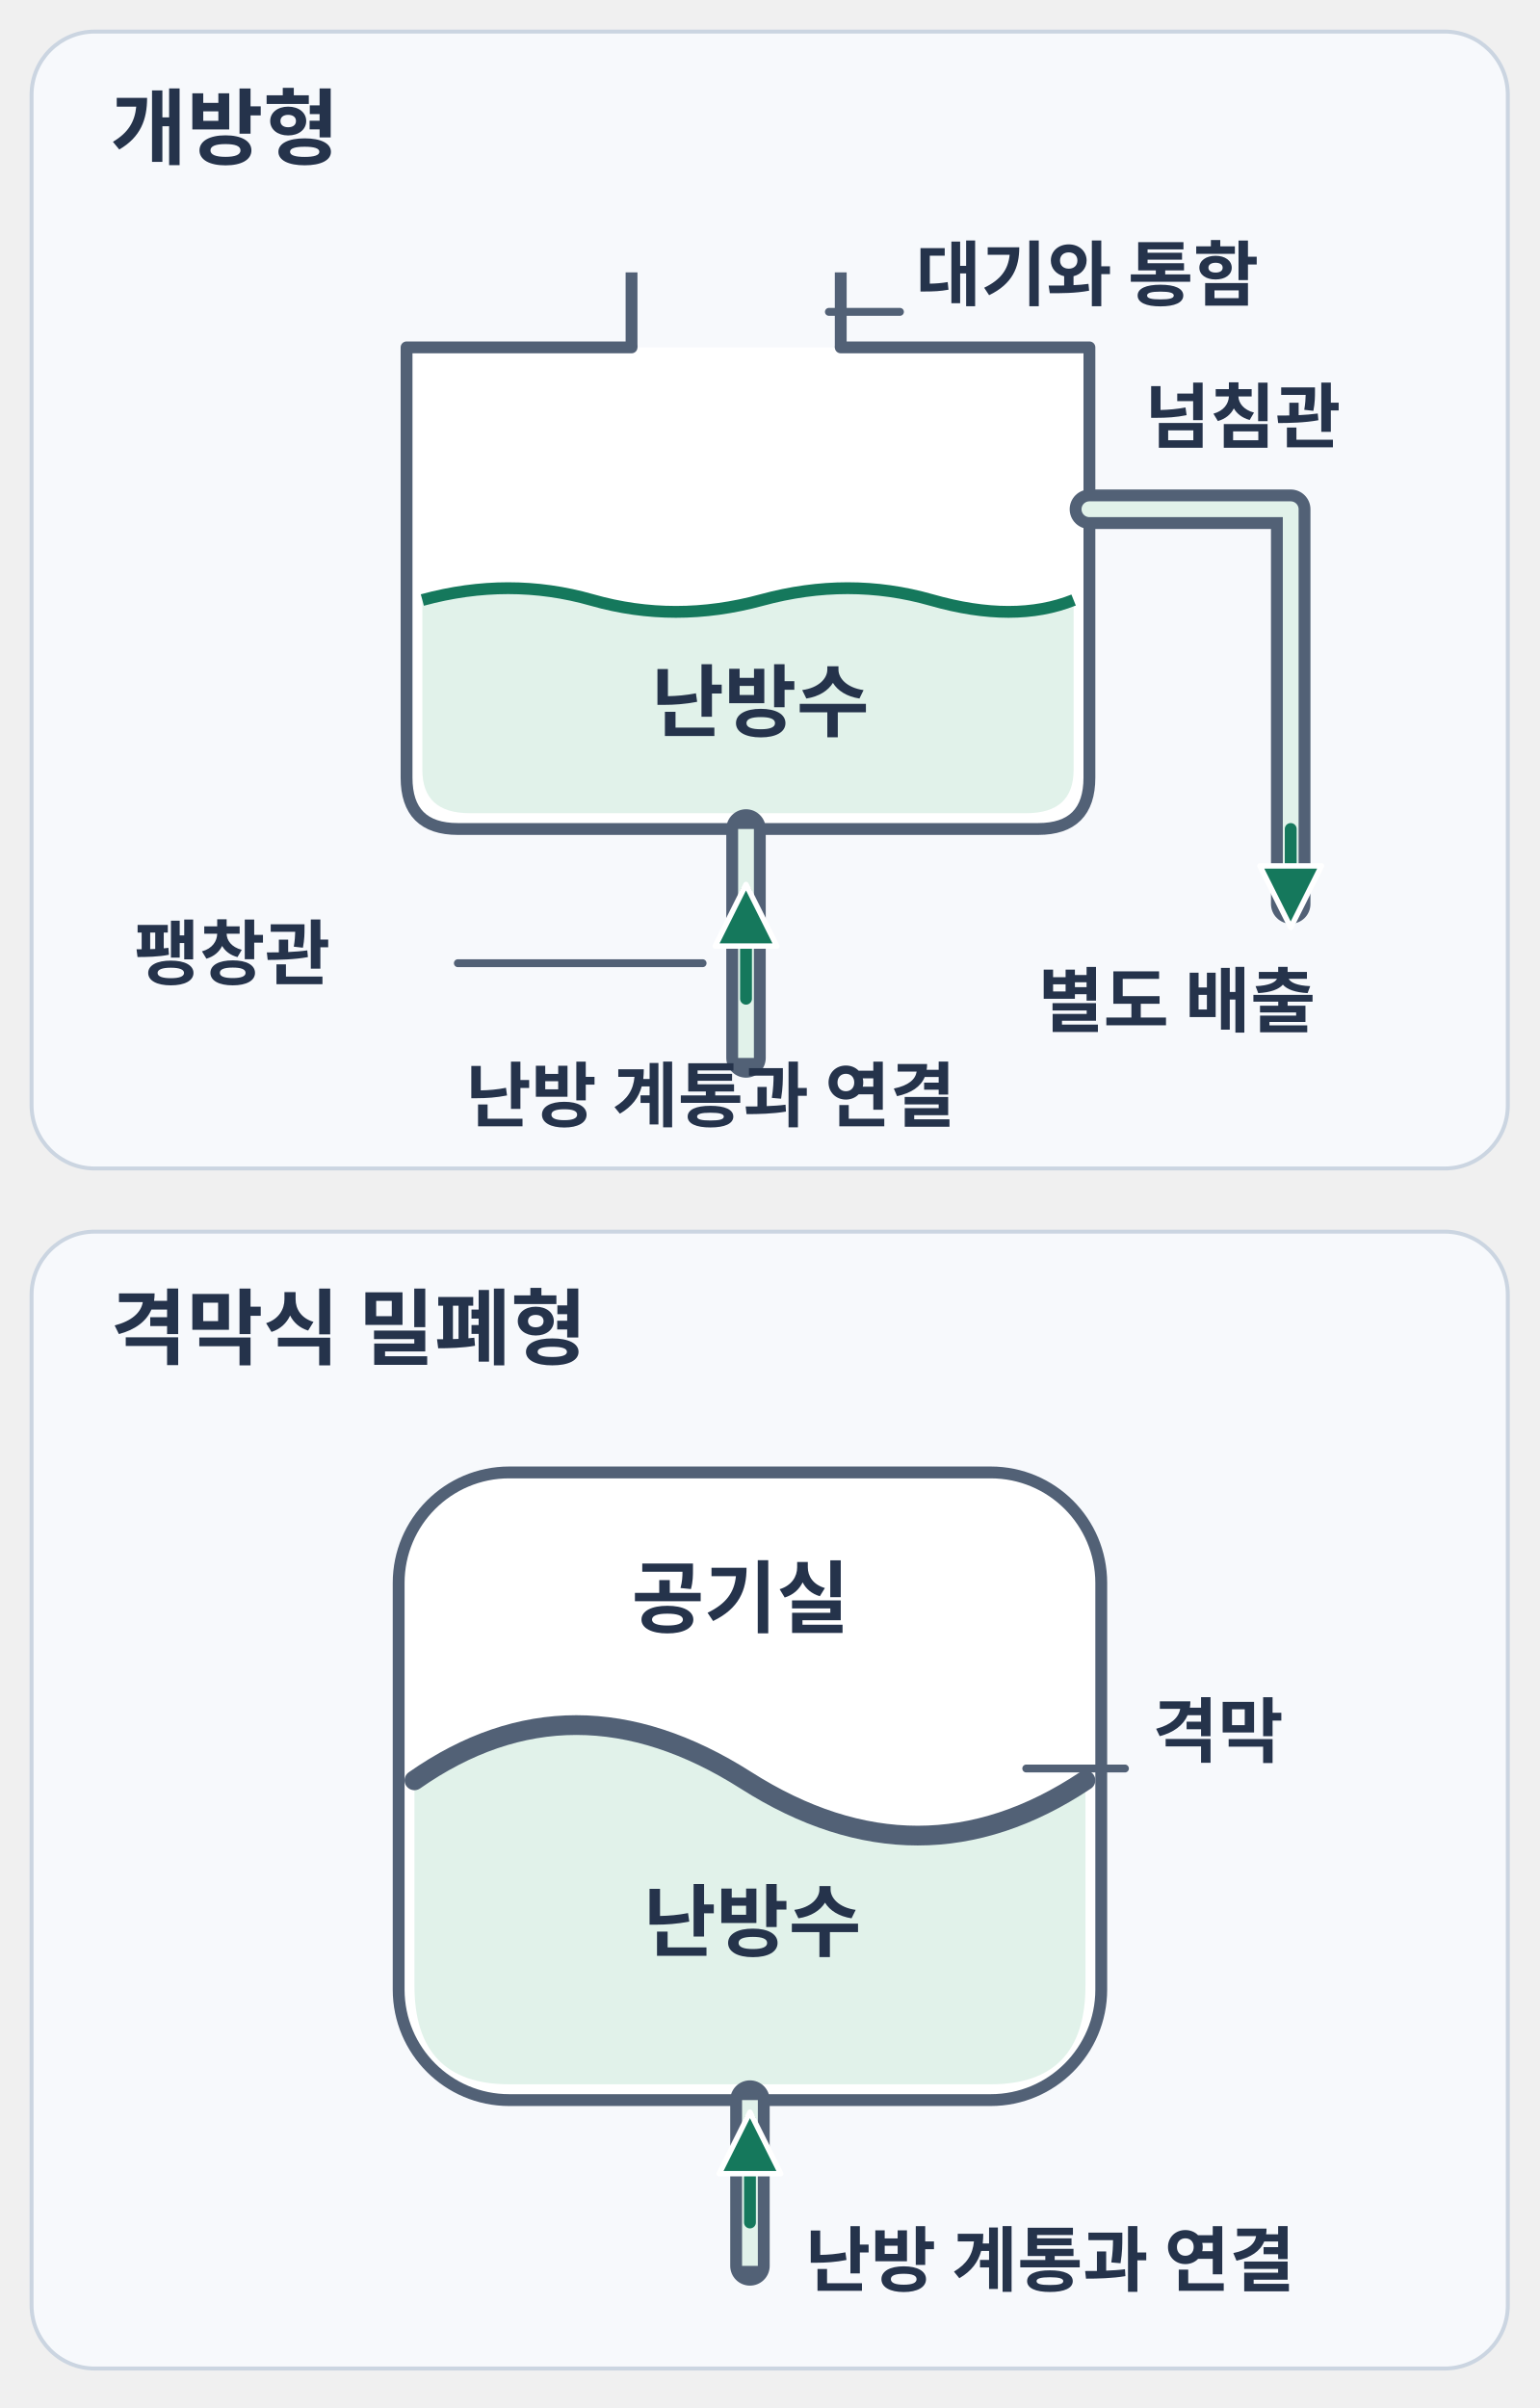
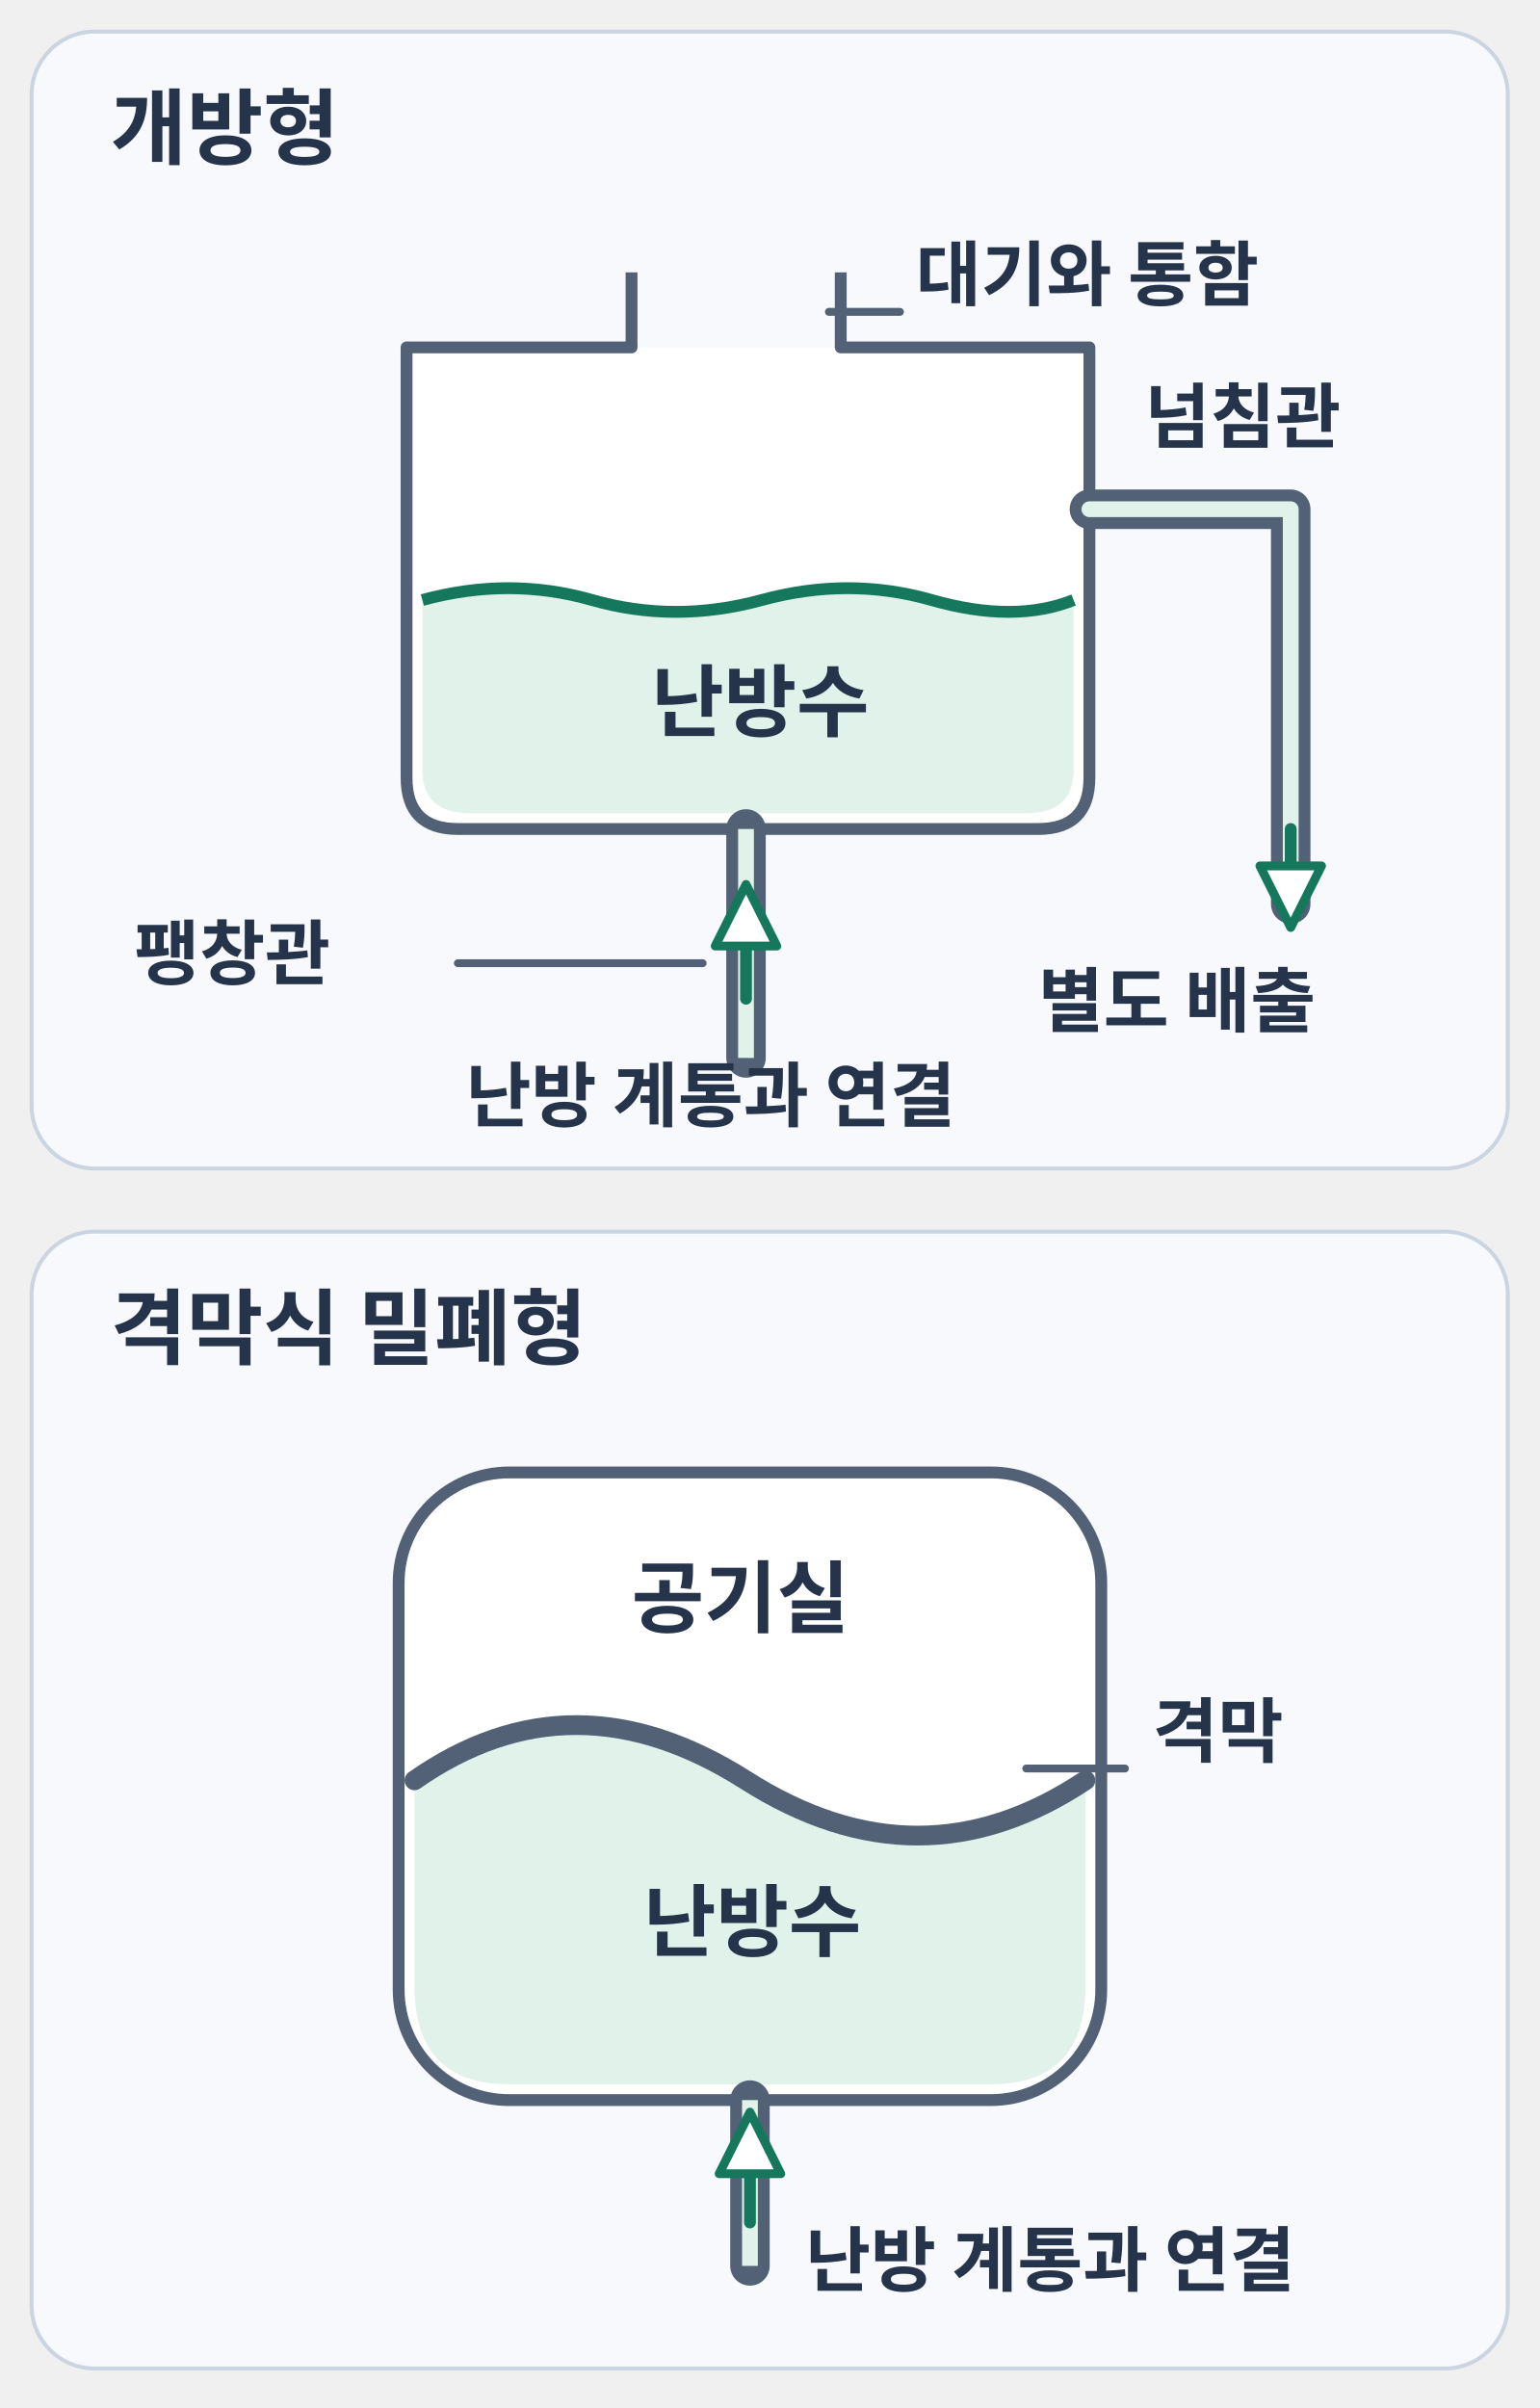
<svg xmlns="http://www.w3.org/2000/svg" width="390" height="610" viewBox="0 0 390 610" role="img" aria-labelledby="title description">
  <defs>
    <marker id="water-arrow" viewBox="0 0 10 10" refX="8" refY="5" markerWidth="6.5" markerHeight="6.5" orient="auto">
-       <path d="M1 1 L9 5 L1 9 Z" fill="#15785C" stroke="#FFFFFF" stroke-width="0.7" stroke-linejoin="round" />
+       <path d="M1 1 L9 5 L1 9 Z" fill="#FFFFFF" stroke="#15785C" stroke-width="1.15" stroke-linejoin="round" />
    </marker>
    <style>
      text{font-family:'Noto Sans KR','Apple SD Gothic Neo','Malgun Gothic',sans-serif;fill:#25334B}
      .section{font-size:21px;font-weight:700}
      .label{font-size:20px;font-weight:600}
      .small{font-size:18px;font-weight:600}
      .shell{fill:#fff;stroke:#526176;stroke-width:3;stroke-linejoin:round;stroke-linecap:round}
      .pipe{fill:none;stroke:#526176;stroke-width:10;stroke-linecap:round;stroke-linejoin:round}
      .water-line{fill:none;stroke:#15785C;stroke-width:3;stroke-linecap:round;stroke-linejoin:round}
      .callout{fill:none;stroke:#526176;stroke-width:2;stroke-linecap:round;stroke-linejoin:round}
    </style>
  </defs>
  <rect x="8" y="8" width="374" height="288" rx="16" fill="#F7F9FC" stroke="#CBD5E1" />
  <text x="28" y="40" class="section">개방형</text>
  <path d="M103 88 H160 M213 88 H276 V197 Q276 210 263 210 H116 Q103 210 103 197 V88" class="shell" fill="#FFFFFF" stroke="#526176" stroke-width="3" stroke-linejoin="round" stroke-linecap="round" />
  <path d="M107 152 Q129 146 150 152 T193 152 T236 152 T272 152 V195 Q272 206 260 206 H119 Q107 206 107 195 Z" fill="#E1F2EA" />
  <path d="M107 152 Q129 146 150 152 T193 152 T236 152 T272 152" fill="none" stroke="#15785C" stroke-width="3" />
  <text x="165" y="185" class="label" fill="#15785C">난방수</text>
  <path d="M160 88 V69 M213 88 V69" fill="none" stroke="#526176" stroke-width="3" />
  <text x="232" y="76" class="small">대기와 통함</text>
  <path d="M228 79 L210 79" class="callout" />
  <path d="M276 129 H327 V229" class="pipe" fill="none" stroke="#526176" stroke-width="10" stroke-linecap="round" stroke-linejoin="round" />
  <path d="M276 129 H327 V229" fill="none" stroke="#E1F2EA" stroke-width="4" stroke-linecap="round" stroke-linejoin="round" />
  <path d="M327 210 V233" class="water-line" marker-end="url(#water-arrow)" />
  <text x="290" y="112" class="small">넘침관</text>
  <text x="263" y="260" class="small">별도 배출</text>
  <path d="M189 210 V268" class="pipe" fill="none" stroke="#526176" stroke-width="10" />
  <path d="M189 210 V268" fill="none" stroke="#E1F2EA" stroke-width="4" />
  <path d="M189 253 V226" class="water-line" marker-end="url(#water-arrow)" />
  <text x="34" y="248" class="small">팽창관</text>
  <path d="M116 244 H178" class="callout" />
  <text x="118" y="284" class="small">난방 계통과 연결</text>
  <rect x="8" y="312" width="374" height="288" rx="16" fill="#F7F9FC" stroke="#CBD5E1" />
  <text x="28" y="344" class="section">격막식 밀폐형</text>
  <rect x="101" y="373" width="178" height="159" rx="28" fill="#fff" stroke="#526176" stroke-width="3" />
  <path d="M105 451 Q145 423 189 451 T275 451 V503 Q275 528 251 528 H129 Q105 528 105 503 Z" fill="#E1F2EA" />
  <path d="M105 451 Q145 423 189 451 T275 451" fill="none" stroke="#526176" stroke-width="5" stroke-linecap="round" />
  <text x="160" y="412" class="label">공기실</text>
  <text x="163" y="494" class="label" fill="#15785C">난방수</text>
  <text x="292" y="445" class="small">격막</text>
  <path d="M285 448 L260 448" class="callout" />
  <path d="M190 532 V574" class="pipe" fill="none" stroke="#526176" stroke-width="10" />
  <path d="M190 532 V574" fill="none" stroke="#E1F2EA" stroke-width="4" />
  <path d="M190 563 V537" class="water-line" marker-end="url(#water-arrow)" />
  <text x="204" y="579" class="small">난방 계통과 연결</text>
</svg>
